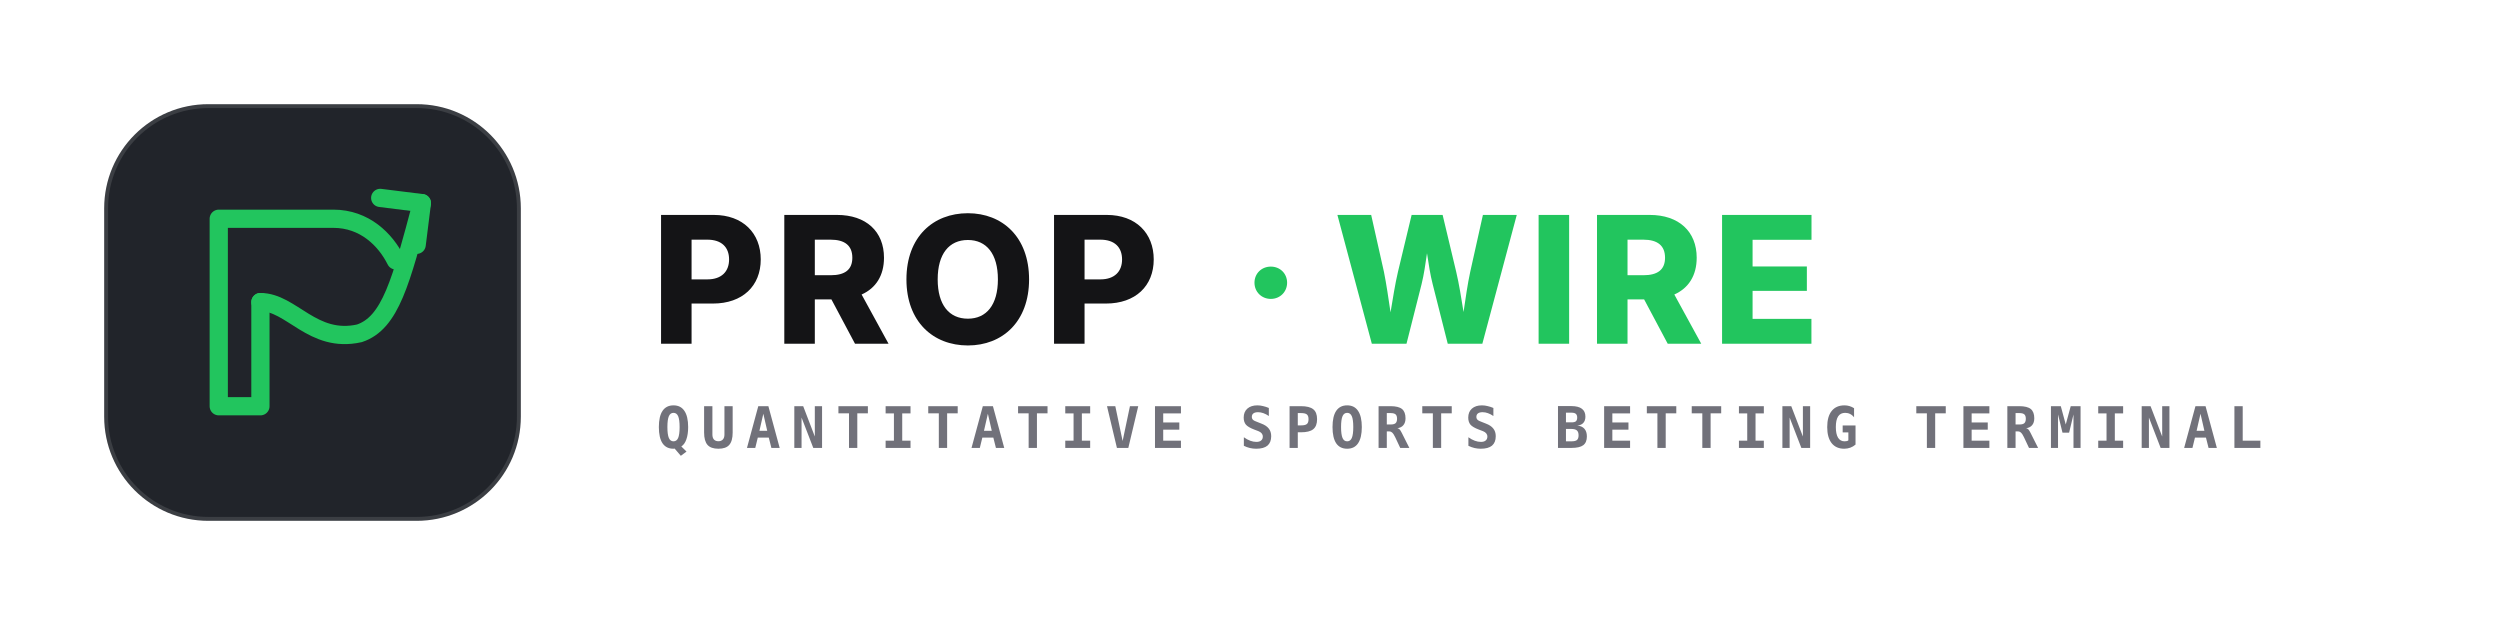
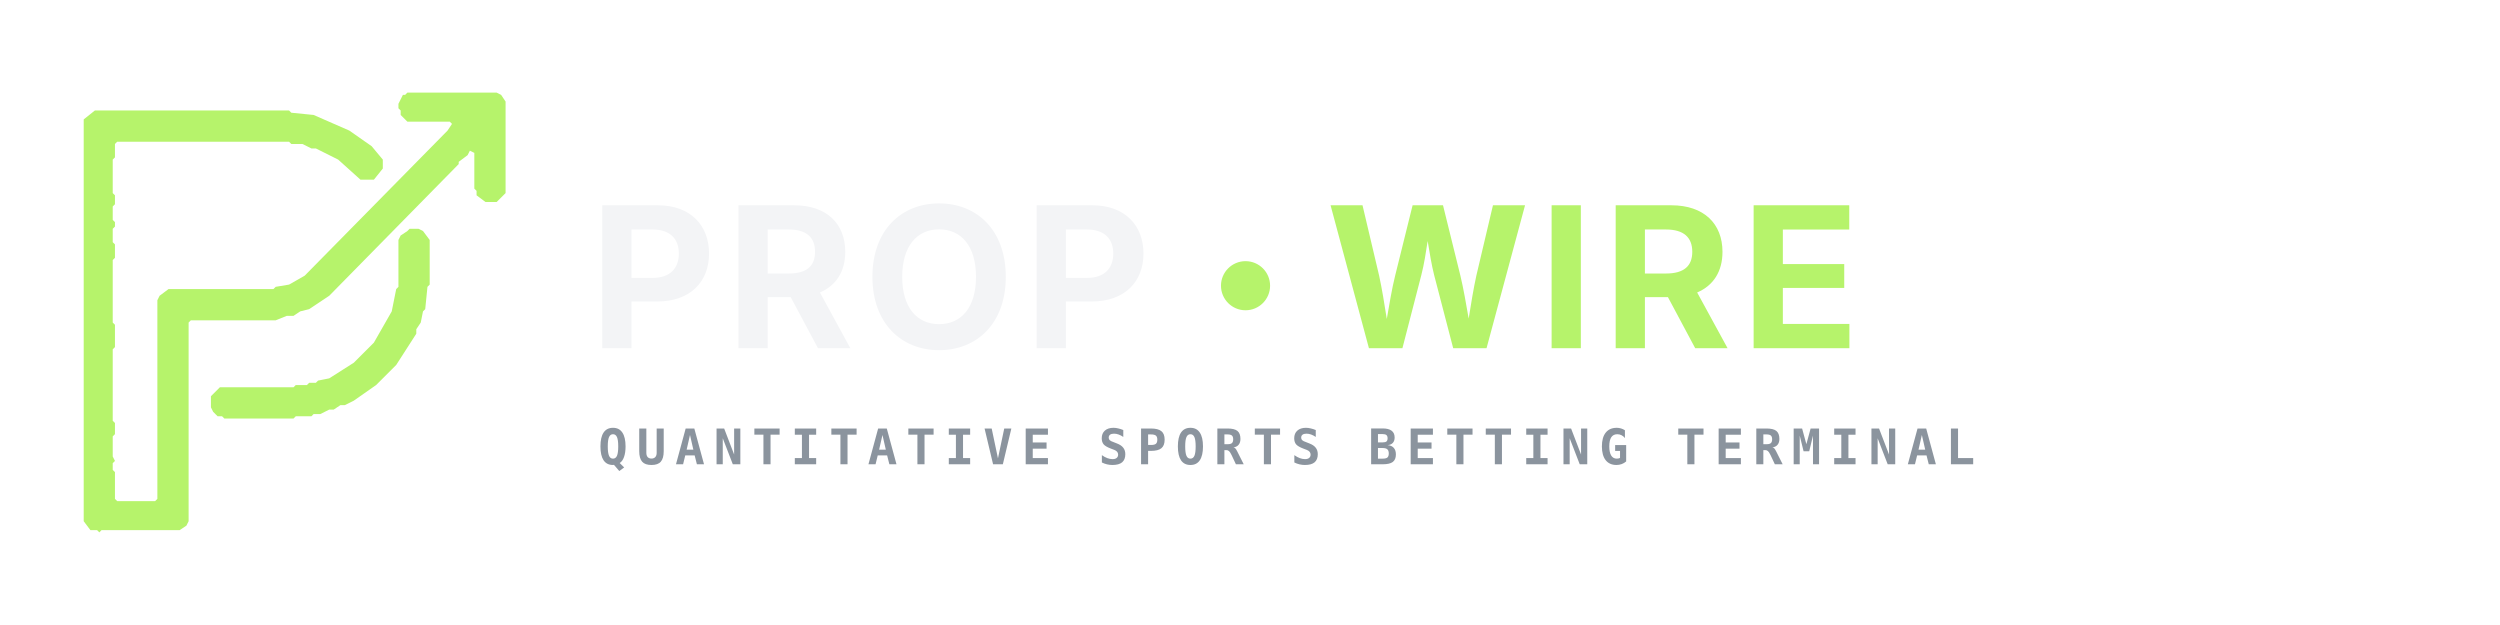
- <svg xmlns="http://www.w3.org/2000/svg" width="480" height="120" viewBox="0 0 480 120" fill="none">
-   <rect x="20" y="20" width="80" height="80" rx="20" fill="#21242a" stroke="rgba(255,255,255,0.12)" stroke-width="1.5" />
-   <path d="M 50 58 L 50 78 L 42 78 L 42 42 L 64 42 C 70 42 74 46 76 50" stroke="#22c55e" stroke-width="3.5" stroke-linecap="round" stroke-linejoin="round" />
-   <path d="M 50 58 C 56 58 60 66 69 64 C 75 62 77 54 81 39" stroke="#22c55e" stroke-width="3.5" stroke-linecap="round" />
-   <path d="M 73 38 L 81 39 L 80 47" stroke="#22c55e" stroke-width="3.5" stroke-linecap="round" stroke-linejoin="round" />
-   <text x="125" y="66" font-family="'Plus Jakarta Sans', -apple-system, BlinkMacSystemFont, sans-serif" font-size="34" font-weight="800" letter-spacing="1.5" fill="#141416">PROP</text>
-   <text x="238" y="66" font-family="'Plus Jakarta Sans', -apple-system, BlinkMacSystemFont, sans-serif" font-size="34" font-weight="800" fill="#22c55e">·</text>
-   <text x="256" y="66" font-family="'Plus Jakarta Sans', -apple-system, BlinkMacSystemFont, sans-serif" font-size="34" font-weight="800" letter-spacing="1.5" fill="#22c55e">WIRE</text>
-   <text x="126" y="86" font-family="'JetBrains Mono', monospace" font-size="11" font-weight="700" letter-spacing="2" fill="#71717a">QUANTITATIVE SPORTS BETTING TERMINAL</text>
+ <svg xmlns="http://www.w3.org/2000/svg" width="560" height="140" viewBox="0 0 560 140" fill="none">
+   <g transform="translate(16, 20) scale(0.5)">
+     <path d="M 150.5 1.5 L 190.5 1.5 L 192.5 2.5 L 194.5 5.5 L 194.5 46.5 L 190.5 50.5 L 185.5 50.5 L 181.5 47.5 L 181.5 45.5 L 180.5 44.5 L 180.5 28.5 L 178.5 27.5 L 177.5 29.5 L 173.5 32.5 L 173.5 33.5 L 115.5 92.5 L 106.5 98.5 L 102.5 99.5 L 99.5 101.5 L 96.5 101.5 L 91.5 103.5 L 53.5 103.5 L 52.5 104.5 L 52.5 193.5 L 51.5 195.5 L 48.5 197.5 L 13.5 197.5 L 12.5 198.5 L 11.5 197.5 L 8.5 197.5 L 5.5 193.5 L 5.5 13.5 L 10.5 9.5 L 97.5 9.5 L 98.5 10.5 L 108.5 11.5 L 124.5 18.5 L 134.5 25.5 L 139.5 31.5 L 139.5 35.5 L 135.5 40.5 L 129.5 40.5 L 119.5 31.5 L 109.5 26.5 L 107.5 26.5 L 103.5 24.5 L 98.5 24.5 L 97.5 23.5 L 20.5 23.5 L 19.5 24.5 L 19.5 30.5 L 18.5 31.5 L 18.5 46.5 L 19.5 47.5 L 19.5 51.5 L 18.5 52.5 L 18.5 58.5 L 19.5 59.5 L 19.5 61.5 L 18.5 62.5 L 18.5 68.5 L 19.5 69.5 L 19.5 75.5 L 18.5 76.5 L 18.5 104.5 L 19.5 105.5 L 19.5 115.5 L 18.5 116.5 L 18.5 148.5 L 19.5 149.5 L 19.5 154.5 L 18.5 155.5 L 18.5 164.5 L 19.5 166.5 L 18.5 167.5 L 18.5 170.5 L 19.5 171.5 L 19.5 183.5 L 20.5 184.5 L 37.5 184.5 L 38.5 183.5 L 38.5 94.5 L 39.5 92.5 L 43.5 89.5 L 90.5 89.5 L 91.5 88.5 L 97.5 87.5 L 104.5 83.5 L 168.5 18.5 L 170.5 15.5 L 169.5 14.5 L 150.5 14.5 L 147.5 11.5 L 147.5 9.5 L 146.5 8.5 L 146.5 6.5 L 148.5 2.5 L 149.5 2.5 Z" fill="#B6F36B" />
+     <path d="M 151.5 62.5 L 155.5 62.5 L 157.5 63.5 L 160.5 67.5 L 160.5 87.5 L 159.5 88.5 L 158.5 98.5 L 157.5 99.5 L 156.5 104.5 L 154.5 107.5 L 154.5 109.5 L 145.5 123.5 L 136.5 132.5 L 126.5 139.5 L 122.5 141.5 L 120.5 141.5 L 117.5 143.5 L 115.5 143.5 L 111.5 145.5 L 108.5 145.5 L 107.5 146.5 L 100.5 146.5 L 99.5 147.5 L 68.5 147.5 L 67.5 146.5 L 65.5 146.5 L 63.5 144.5 L 62.5 142.5 L 62.5 137.5 L 66.5 133.5 L 99.5 133.5 L 100.5 132.5 L 105.5 132.5 L 106.5 131.5 L 109.5 131.5 L 110.5 130.5 L 115.5 129.5 L 126.5 122.5 L 135.5 113.5 L 143.5 99.5 L 145.5 89.5 L 146.5 88.5 L 146.5 67.5 L 147.5 65.5 L 150.5 63.5 Z" fill="#B6F36B" />
+   </g>
+   <g transform="translate(132, 78)">
+     <text font-family="'Montserrat', -apple-system, sans-serif" font-size="44" font-weight="700" letter-spacing="2" fill="#F3F4F6">PROP</text>
+     <circle cx="147" cy="-14" r="5.5" fill="#B6F36B" />
+     <text x="165" font-family="'Montserrat', -apple-system, sans-serif" font-size="44" font-weight="700" letter-spacing="2" fill="#B6F36B">WIRE</text>
+   </g>
+   <text x="134" y="104" font-family="'JetBrains Mono', monospace" font-size="11" font-weight="600" letter-spacing="2" fill="#8B949E">QUANTITATIVE SPORTS BETTING TERMINAL</text>
</svg>
